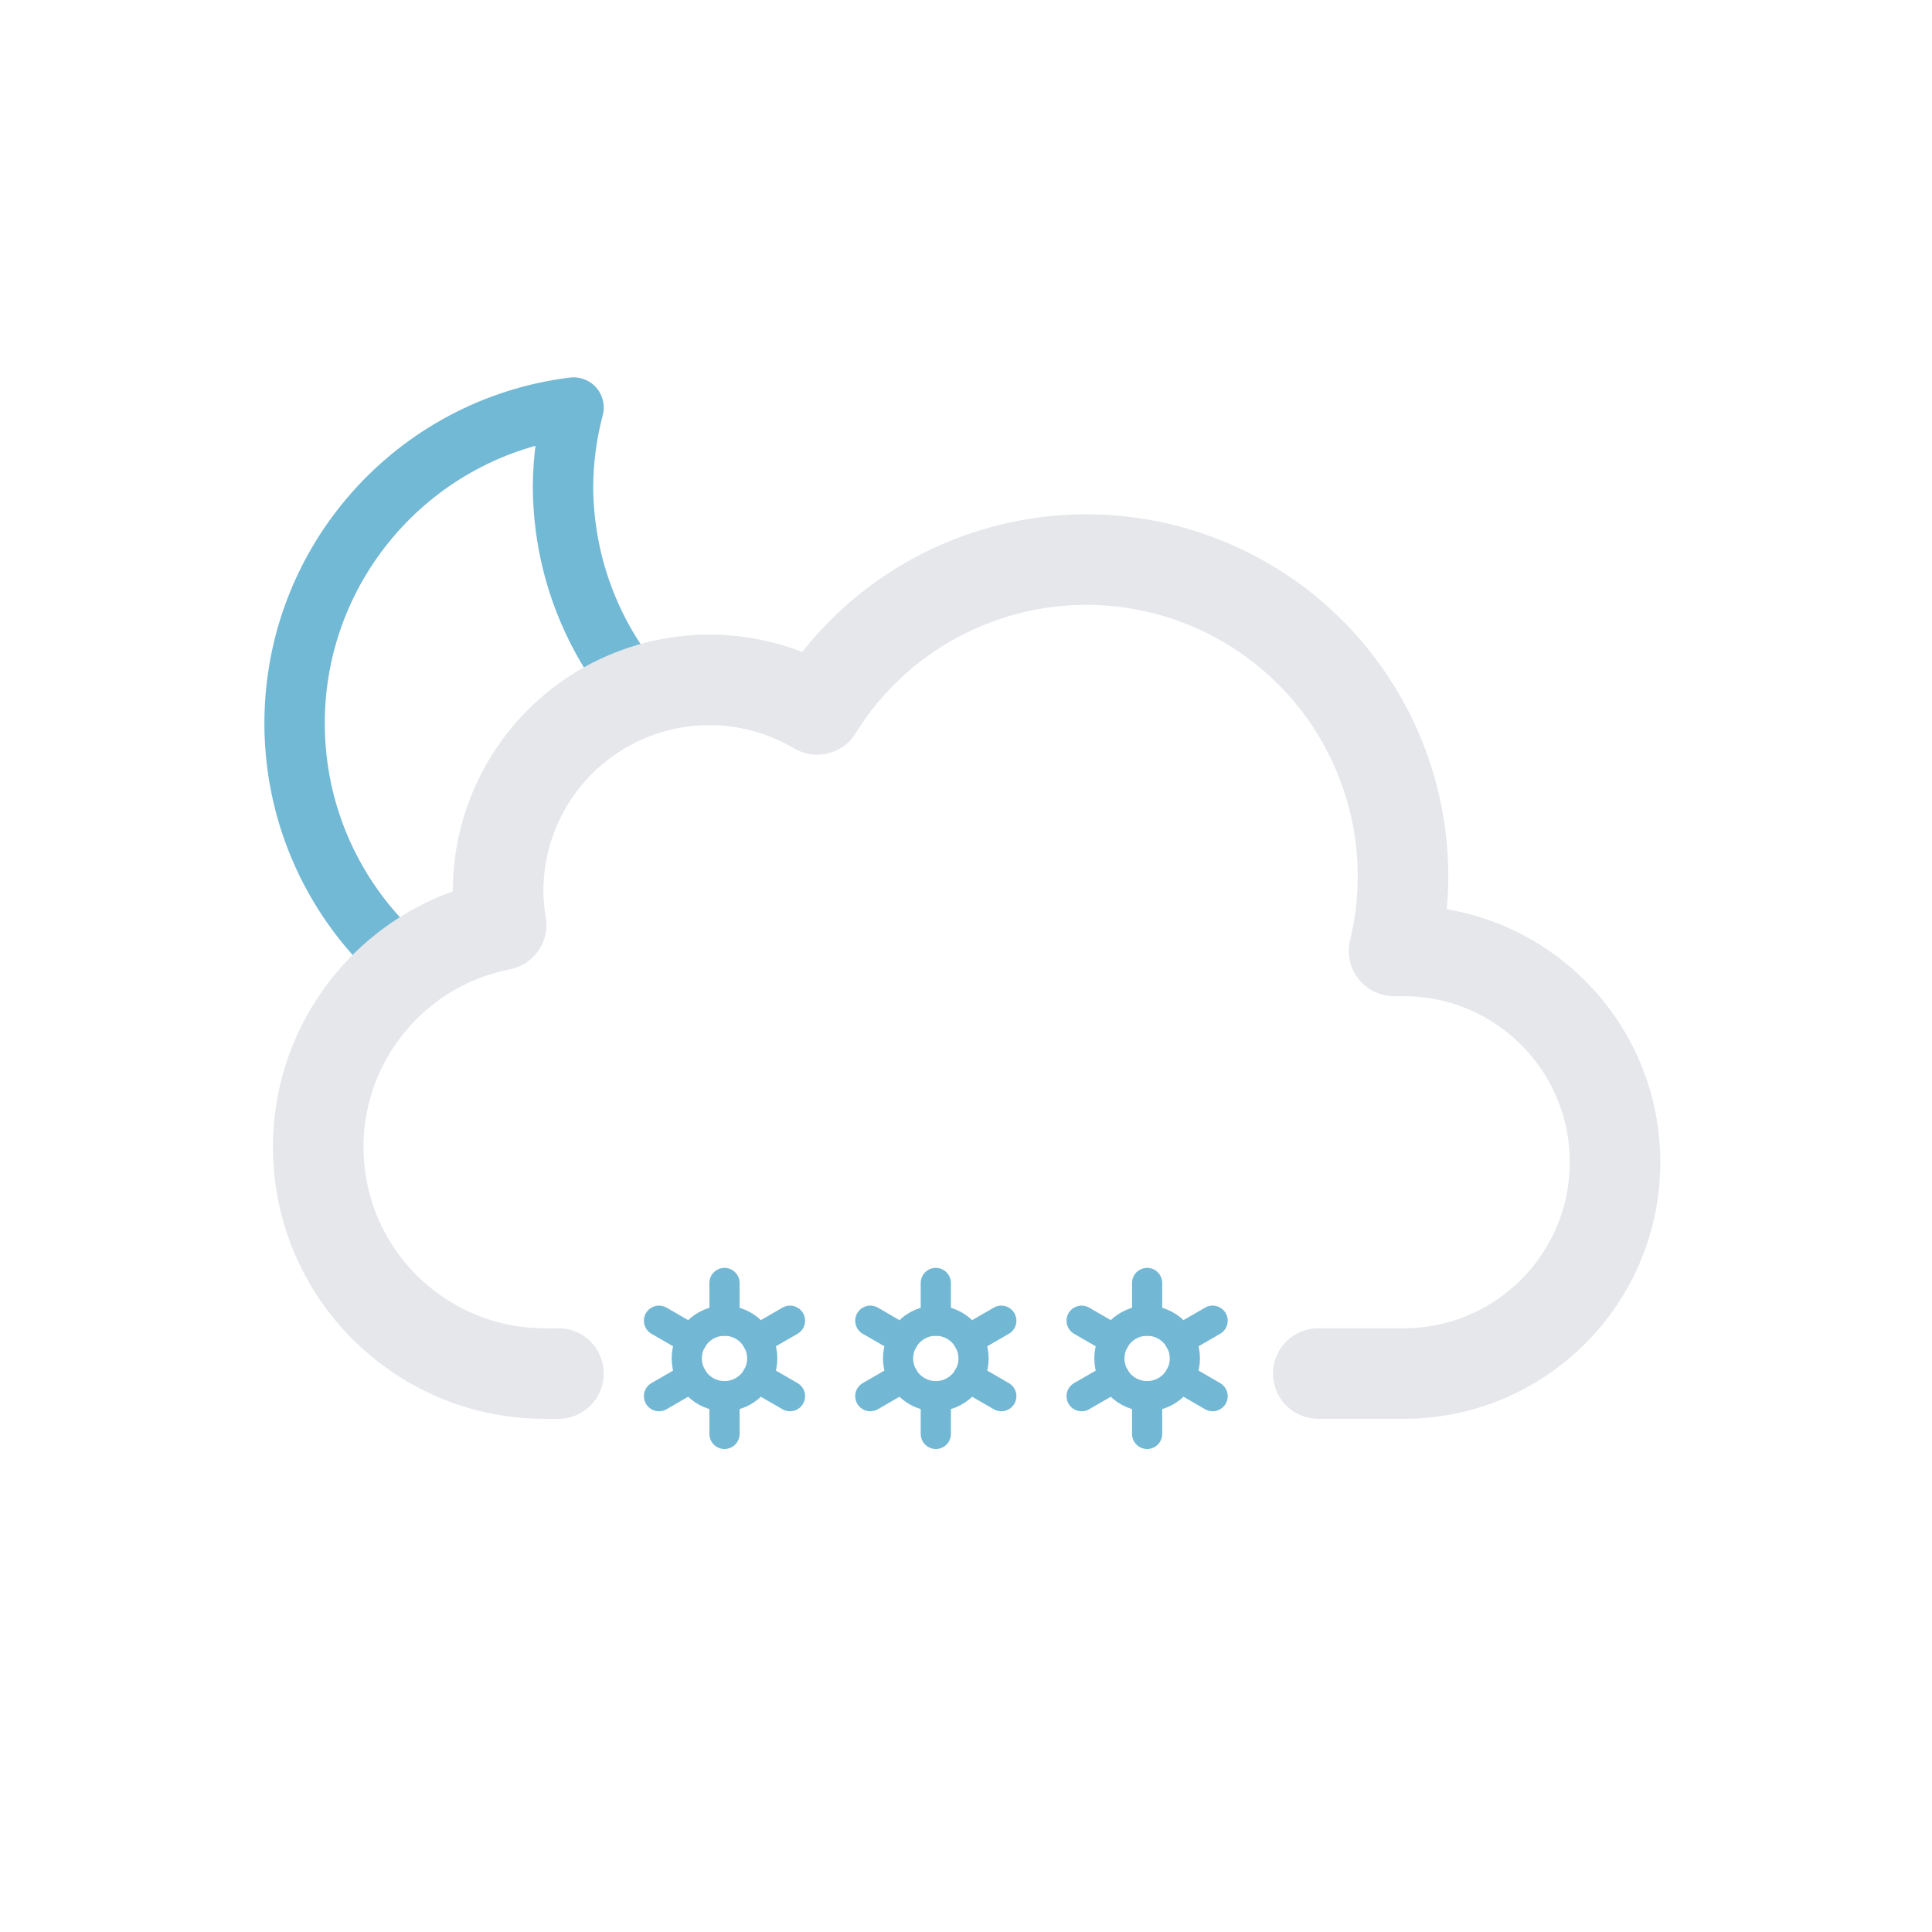
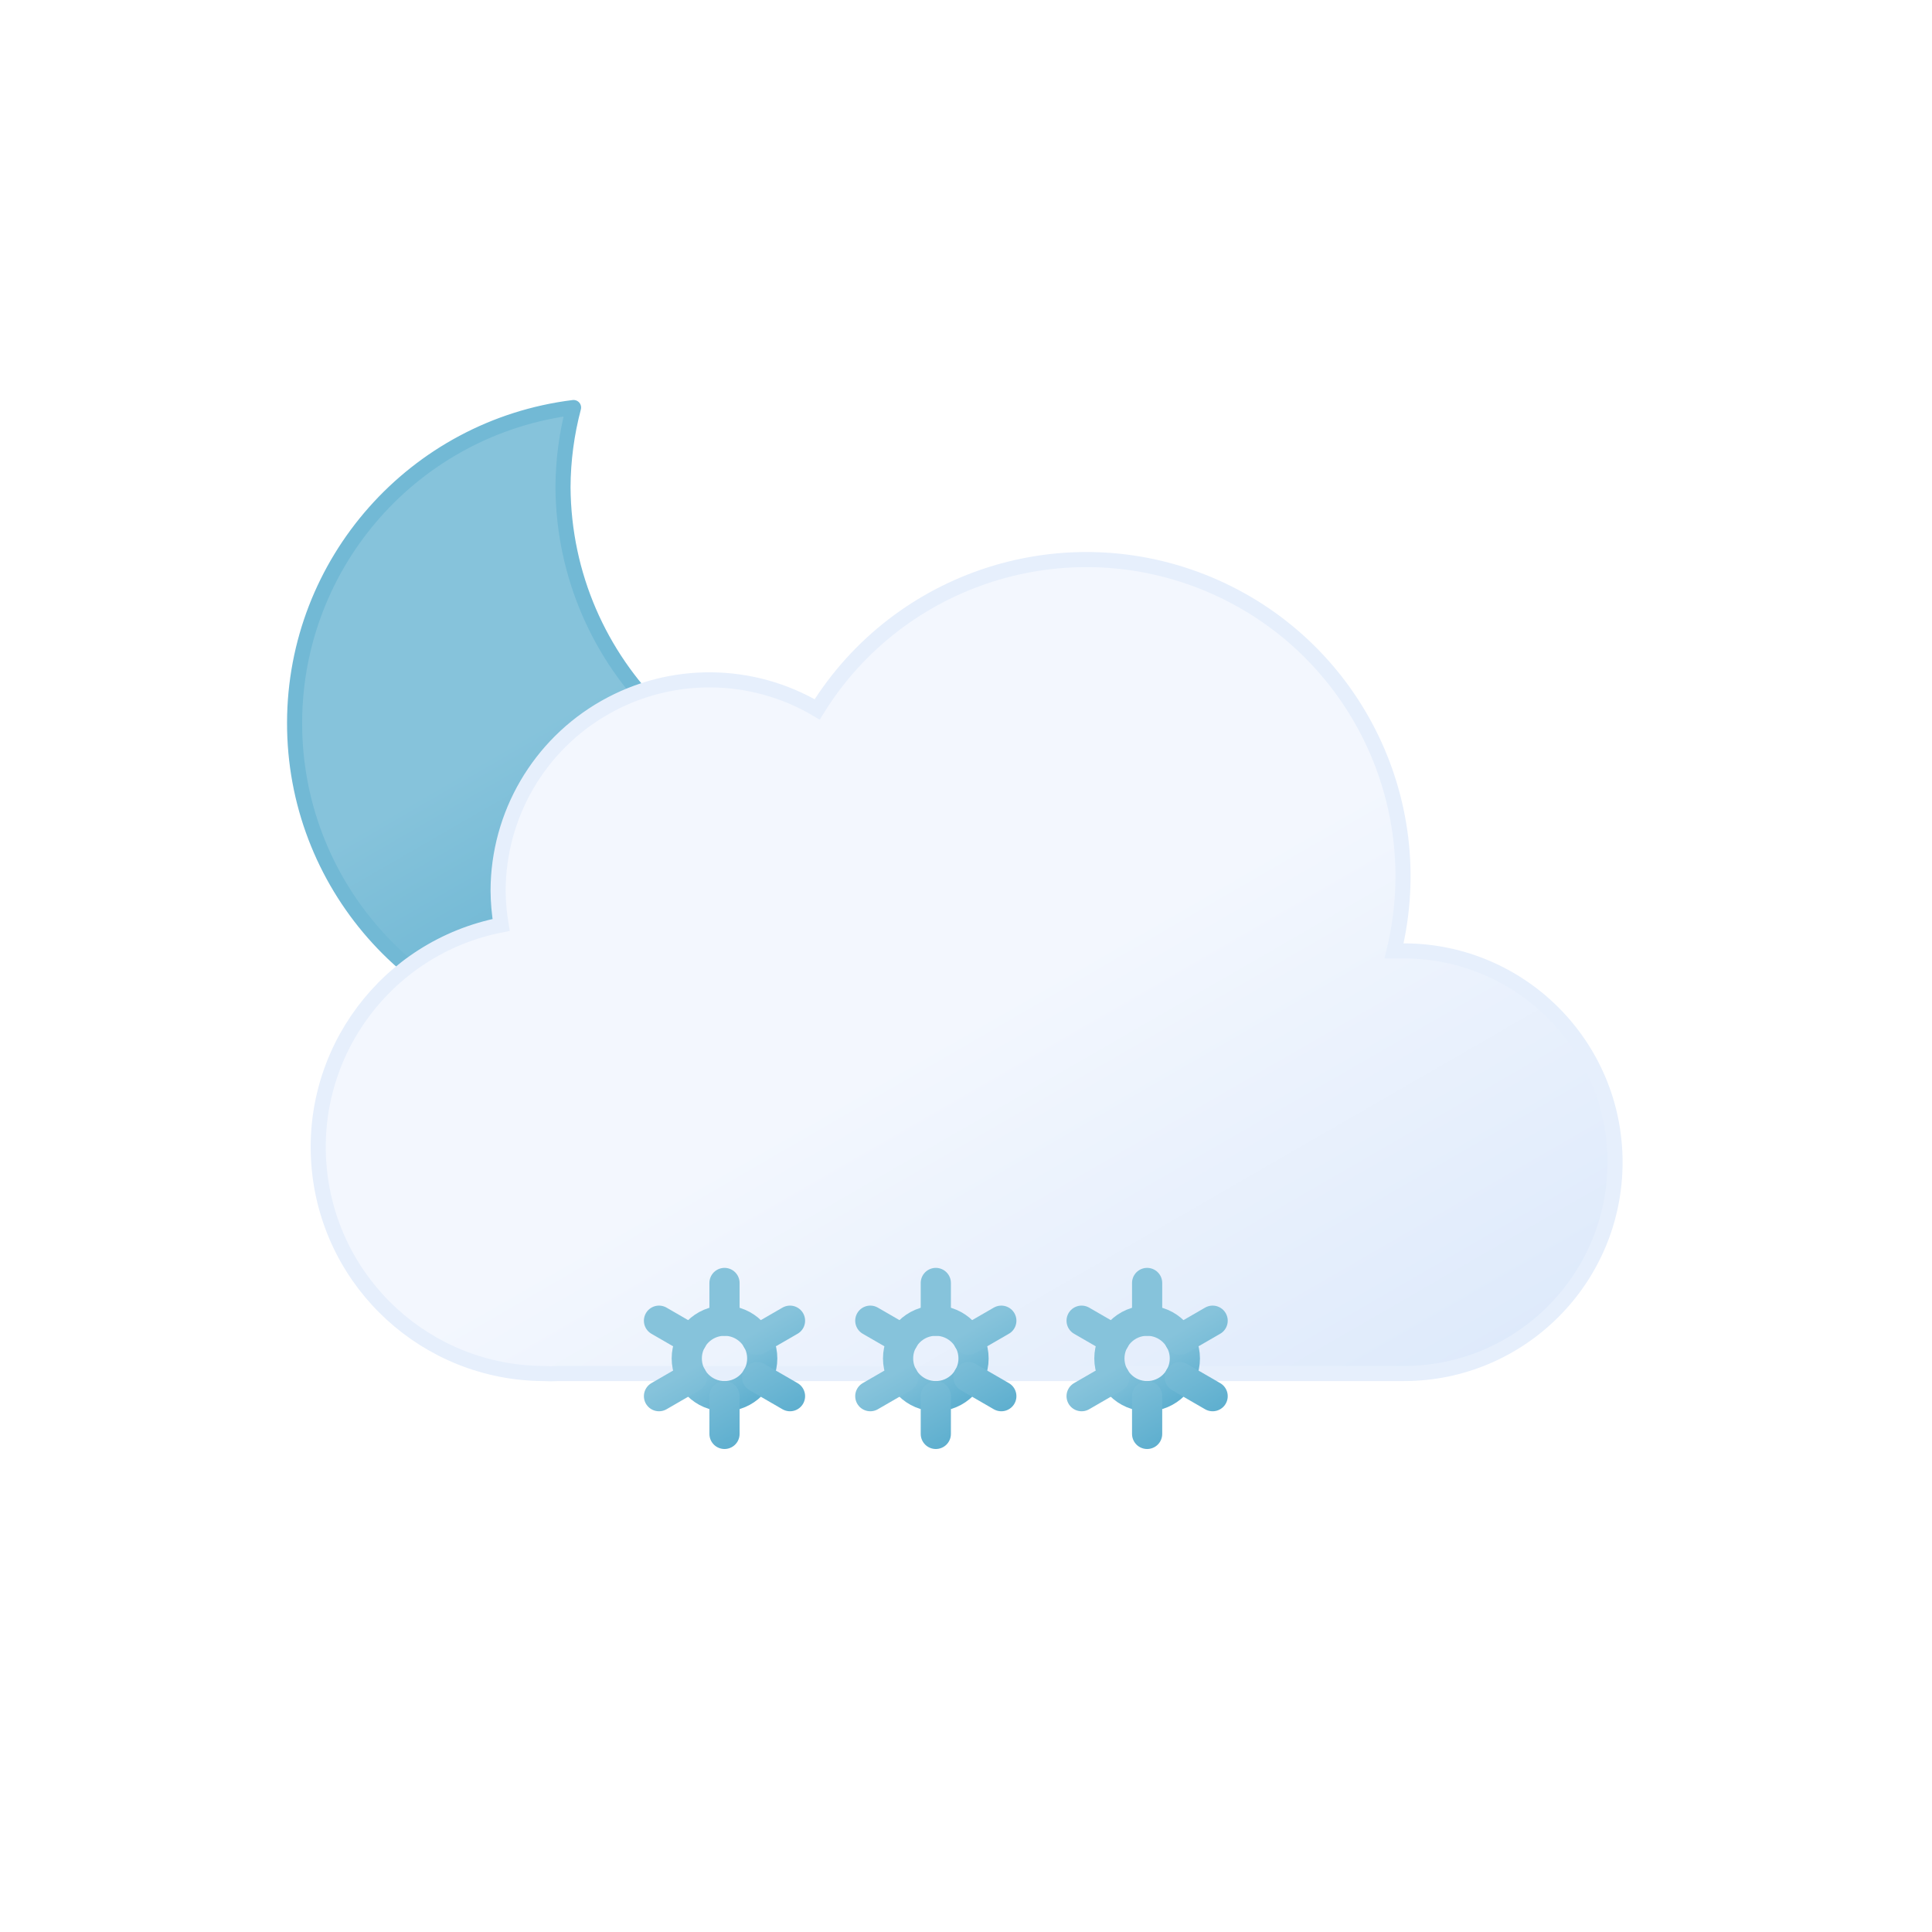
- <svg xmlns="http://www.w3.org/2000/svg" viewBox="0 0 64 64">
+ <svg xmlns="http://www.w3.org/2000/svg" xmlns:xlink="http://www.w3.org/1999/xlink" viewBox="0 0 64 64">
  <defs>
-     <clipPath id="a">
-       <path fill="none" d="M12 35l-5.28-4.21-2-6 1-7 4-5 5-3h6l5 1 3 3L33 20l-6 4h-6l-3 3v4l-4 2-2 2z" />
-     </clipPath>
+     <linearGradient id="a" x1="13.58" x2="24.15" y1="15.57" y2="33.87" gradientUnits="userSpaceOnUse">
+       <stop offset="0" stop-color="#86c3db" />
+       <stop offset=".45" stop-color="#86c3db" />
+       <stop offset="1" stop-color="#5eafcf" />
+       <animateTransform attributeName="gradientTransform" dur="10s" repeatCount="indefinite" type="rotate" values="10 19.22 24.293; -10 19.22 24.293; 10 19.22 24.293" />
+     </linearGradient>
+     <linearGradient id="b" x1="22.56" x2="39.2" y1="21.96" y2="50.8" gradientUnits="userSpaceOnUse">
+       <stop offset="0" stop-color="#f3f7fe" />
+       <stop offset=".45" stop-color="#f3f7fe" />
+       <stop offset="1" stop-color="#deeafb" />
+     </linearGradient>
+     <linearGradient id="c" x1="30.12" x2="31.88" y1="43.48" y2="46.52" xlink:href="#a" />
+     <linearGradient id="d" x1="29.67" x2="32.33" y1="42.69" y2="47.31" xlink:href="#a" />
+     <linearGradient id="e" x1="23.12" x2="24.88" y1="43.48" y2="46.52" xlink:href="#a" />
+     <linearGradient id="f" x1="22.67" x2="25.33" y1="42.69" y2="47.31" xlink:href="#a" />
+     <linearGradient id="g" x1="37.12" x2="38.88" y1="43.48" y2="46.52" xlink:href="#a" />
+     <linearGradient id="h" x1="36.67" x2="39.33" y1="42.69" y2="47.31" xlink:href="#a" />
  </defs>
-   <g clip-path="url(#a)">
-     <g>
-       <path fill="none" stroke="#72b9d5" stroke-linecap="round" stroke-linejoin="round" stroke-width="2" d="M29.33 26.68a10.61 10.61 0 01-10.68-10.54A10.5 10.5 0 0119 13.5a10.54 10.54 0 1011.5 13.11 11.48 11.48 0 01-1.17.07z" />
-       <animateTransform attributeName="transform" dur="10s" repeatCount="indefinite" type="rotate" values="-10 19.22 24.293;10 19.22 24.293;-10 19.22 24.293" />
-     </g>
-   </g>
-   <path fill="none" stroke="#e5e7eb" stroke-linecap="round" stroke-linejoin="round" stroke-width="3" d="M43.67 45.5h2.83a7 7 0 000-14h-.32a10.49 10.49 0 00-19.11-8 7 7 0 00-10.57 6 7.21 7.21 0 00.1 1.14A7.5 7.5 0 0018 45.5a4.19 4.19 0 00.5 0v0" />
+   <path fill="url(#a)" stroke="#72b9d5" stroke-linecap="round" stroke-linejoin="round" stroke-width=".5" d="M29.33 26.68a10.61 10.61 0 01-10.68-10.54A10.5 10.5 0 0119 13.5a10.54 10.54 0 1011.5 13.11 11.48 11.48 0 01-1.17.07z">
+     <animateTransform attributeName="transform" dur="10s" repeatCount="indefinite" type="rotate" values="-10 19.22 24.293; 10 19.22 24.293; -10 19.22 24.293" />
+   </path>
+   <path fill="url(#b)" stroke="#e6effc" stroke-miterlimit="10" stroke-width=".5" d="M46.5 31.5h-.32a10.49 10.49 0 00-19.11-8 7 7 0 00-10.57 6 7.21 7.21 0 00.1 1.14A7.5 7.5 0 0018 45.5a4.19 4.19 0 00.5 0v0h28a7 7 0 000-14z" />
  <g>
-     <circle cx="31" cy="45" r="1.25" fill="none" stroke="#72b8d4" stroke-miterlimit="10" />
-     <path fill="none" stroke="#72b8d4" stroke-linecap="round" stroke-miterlimit="10" d="M33.17 46.25l-1.09-.63m-2.16-1.24l-1.09-.63M31 42.5v1.25m0 3.75v-1.25m-1.08-.63l-1.09.63m4.34-2.5l-1.09.63" />
+     <circle cx="31" cy="45" r="1.25" fill="none" stroke="url(#c)" stroke-miterlimit="10" />
+     <path fill="none" stroke="url(#d)" stroke-linecap="round" stroke-miterlimit="10" d="M33.17 46.25l-1.09-.63m-2.16-1.24l-1.09-.63M31 42.5v1.25m0 3.75v-1.25m-1.08-.63l-1.09.63m4.34-2.5l-1.09.63" />
    <animateTransform additive="sum" attributeName="transform" dur="4s" repeatCount="indefinite" type="translate" values="-1 -6; 1 12" />
    <animateTransform additive="sum" attributeName="transform" dur="9s" repeatCount="indefinite" type="rotate" values="0 31 45; 360 31 45" />
    <animate attributeName="opacity" dur="4s" repeatCount="indefinite" values="0;1;1;1;0" />
  </g>
  <g>
-     <circle cx="24" cy="45" r="1.25" fill="none" stroke="#72b8d4" stroke-miterlimit="10" />
-     <path fill="none" stroke="#72b8d4" stroke-linecap="round" stroke-miterlimit="10" d="M26.17 46.25l-1.09-.63m-2.16-1.24l-1.09-.63M24 42.5v1.25m0 3.75v-1.25m-1.08-.63l-1.09.63m4.34-2.5l-1.09.63" />
+     <circle cx="24" cy="45" r="1.25" fill="none" stroke="url(#e)" stroke-miterlimit="10" />
+     <path fill="none" stroke="url(#f)" stroke-linecap="round" stroke-miterlimit="10" d="M26.17 46.25l-1.09-.63m-2.16-1.24l-1.09-.63M24 42.5v1.25m0 3.75v-1.25m-1.08-.63l-1.09.63m4.34-2.5l-1.09.63" />
    <animateTransform additive="sum" attributeName="transform" begin="-2s" dur="4s" repeatCount="indefinite" type="translate" values="1 -6; -1 12" />
    <animateTransform additive="sum" attributeName="transform" dur="9s" repeatCount="indefinite" type="rotate" values="0 24 45; 360 24 45" />
    <animate attributeName="opacity" begin="-2s" dur="4s" repeatCount="indefinite" values="0;1;1;1;0" />
  </g>
  <g>
-     <circle cx="38" cy="45" r="1.25" fill="none" stroke="#72b8d4" stroke-miterlimit="10" />
-     <path fill="none" stroke="#72b8d4" stroke-linecap="round" stroke-miterlimit="10" d="M40.17 46.25l-1.09-.63m-2.16-1.24l-1.09-.63M38 42.5v1.25m0 3.75v-1.25m-1.08-.63l-1.09.63m4.34-2.5l-1.09.63" />
+     <circle cx="38" cy="45" r="1.25" fill="none" stroke="url(#g)" stroke-miterlimit="10" />
+     <path fill="none" stroke="url(#h)" stroke-linecap="round" stroke-miterlimit="10" d="M40.17 46.25l-1.09-.63m-2.16-1.24l-1.09-.63M38 42.5v1.25m0 3.75v-1.25m-1.08-.63l-1.09.63m4.34-2.5l-1.09.63" />
    <animateTransform additive="sum" attributeName="transform" begin="-1s" dur="4s" repeatCount="indefinite" type="translate" values="1 -6; -1 12" />
    <animateTransform additive="sum" attributeName="transform" dur="9s" repeatCount="indefinite" type="rotate" values="0 38 45; 360 38 45" />
    <animate attributeName="opacity" begin="-1s" dur="4s" repeatCount="indefinite" values="0;1;1;1;0" />
  </g>
</svg>
